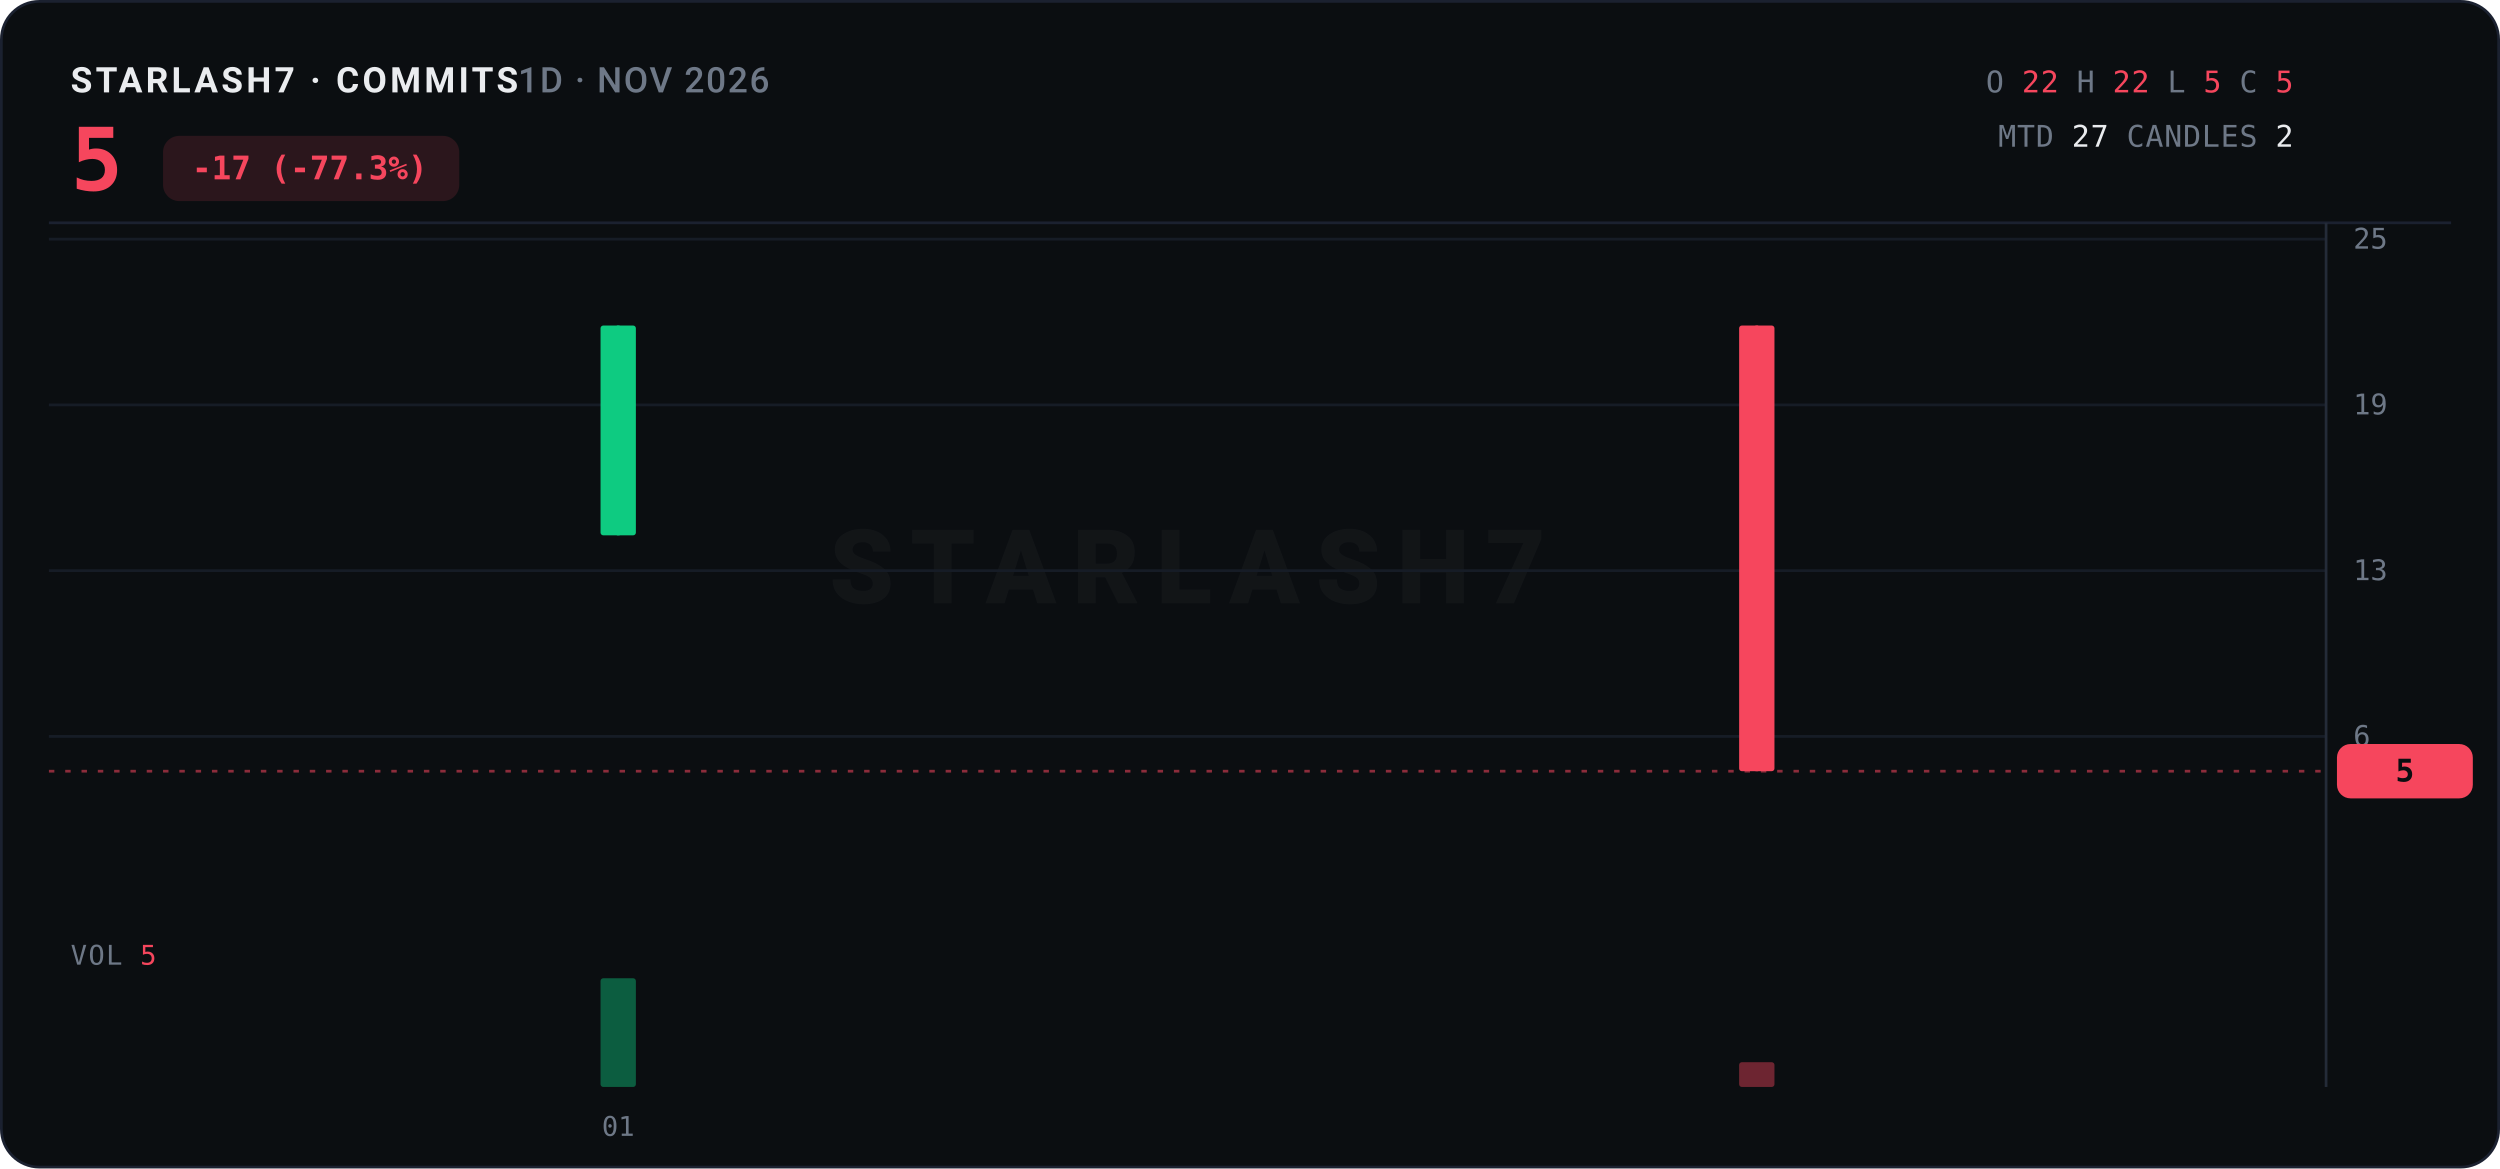
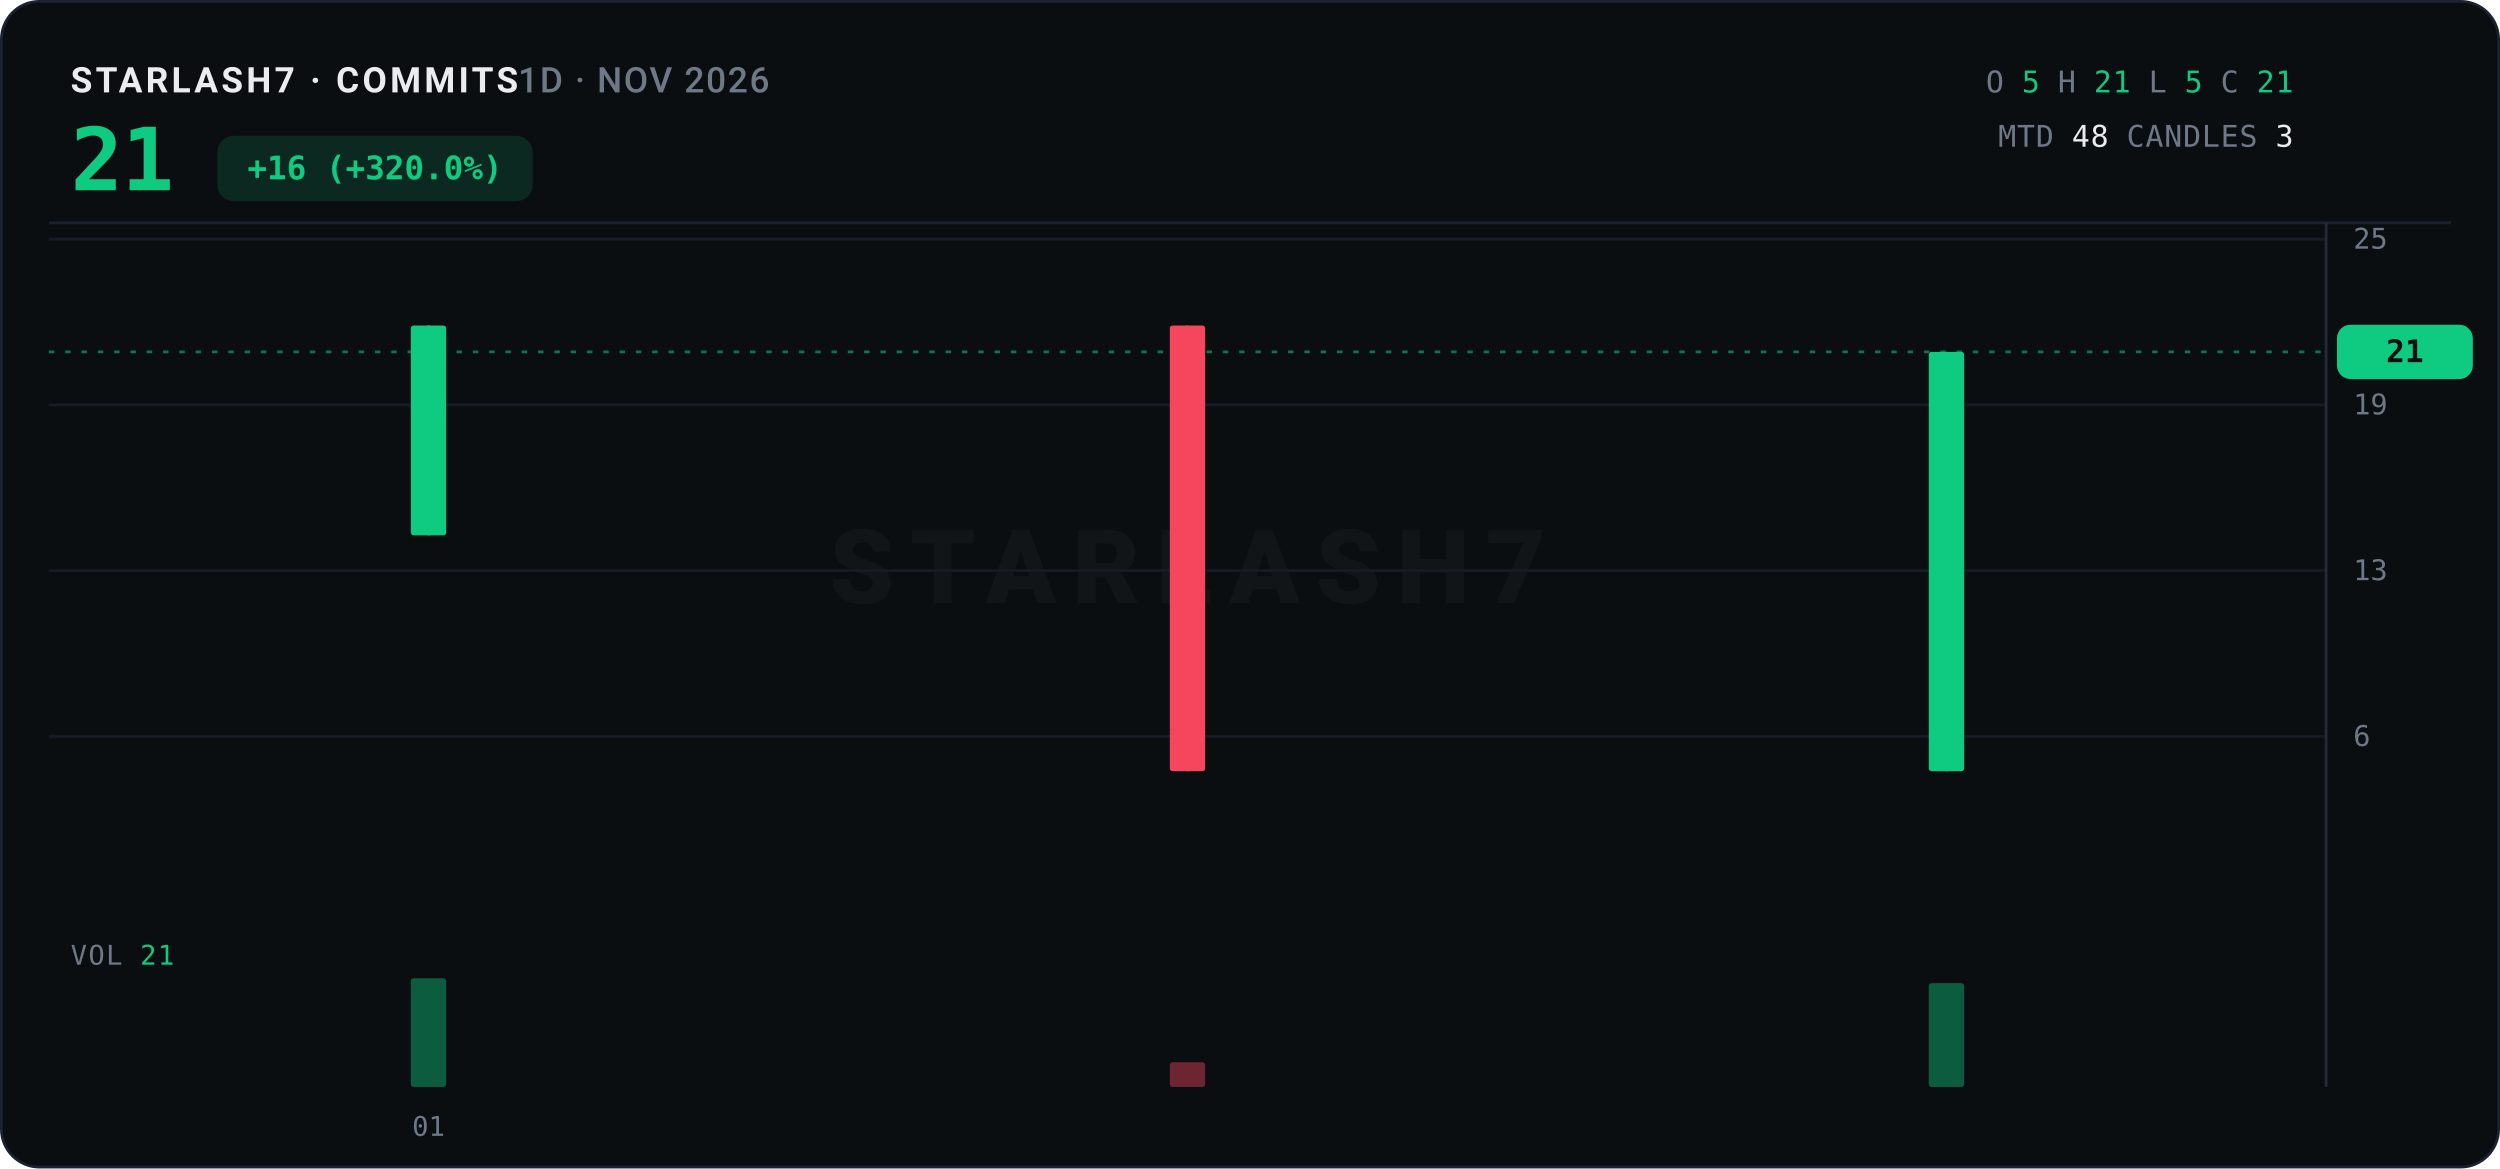
<svg xmlns="http://www.w3.org/2000/svg" width="920" height="430" viewBox="0 0 920 430">
  <rect x="0.5" y="0.5" width="919" height="429" rx="14" fill="#0B0E11" stroke="#1B2130" />
  <text x="26" y="34" font-family="ui-sans-serif,system-ui,-apple-system,'Segoe UI',Roboto,sans-serif" font-size="13" font-weight="700" letter-spacing="1.2" fill="#EAECEF">STARLASH7 · COMMITS<tspan fill="#6E7887" font-weight="500" letter-spacing="0.6">  1D · NOV 2026</tspan>
  </text>
-   <text x="26" y="70" font-family="ui-monospace,'SF Mono',SFMono-Regular,Menlo,Consolas,monospace" font-size="32" font-weight="800" fill="#F6465D" letter-spacing="-0.5">5</text>
-   <rect x="60" y="50" width="109" height="24" rx="6" fill="#F6465D" opacity="0.14" />
-   <text x="114" y="66" text-anchor="middle" font-family="ui-monospace,'SF Mono',SFMono-Regular,Menlo,Consolas,monospace" font-size="12" font-weight="700" fill="#F6465D">-17 (-77.3%)</text>
+   <text x="26" y="70" font-family="ui-monospace,'SF Mono',SFMono-Regular,Menlo,Consolas,monospace" font-size="32" font-weight="800" fill="#0ECB81" letter-spacing="-0.5">21</text>
+   <rect x="80" y="50" width="116" height="24" rx="6" fill="#0ECB81" opacity="0.14" />
+   <text x="138" y="66" text-anchor="middle" font-family="ui-monospace,'SF Mono',SFMono-Regular,Menlo,Consolas,monospace" font-size="12" font-weight="700" fill="#0ECB81">+16 (+320.0%)</text>
  <text x="844" y="34" text-anchor="end" font-family="ui-monospace,'SF Mono',SFMono-Regular,Menlo,Consolas,monospace" font-size="11" letter-spacing="0.3">
    <tspan fill="#6E7887">O</tspan>
-     <tspan fill="#F6465D">22</tspan>
+     <tspan fill="#0ECB81">5</tspan>
    <tspan fill="#6E7887">H</tspan>
-     <tspan fill="#F6465D">22</tspan>
+     <tspan fill="#0ECB81">21</tspan>
    <tspan fill="#6E7887">L</tspan>
-     <tspan fill="#F6465D">5</tspan>
+     <tspan fill="#0ECB81">5</tspan>
    <tspan fill="#6E7887">C</tspan>
-     <tspan fill="#F6465D">5</tspan>
+     <tspan fill="#0ECB81">21</tspan>
  </text>
  <text x="844" y="54" text-anchor="end" font-family="ui-monospace,'SF Mono',SFMono-Regular,Menlo,Consolas,monospace" font-size="11" letter-spacing="0.3">
    <tspan fill="#6E7887">MTD</tspan>
-     <tspan fill="#EAECEF">27</tspan>
+     <tspan fill="#EAECEF">48</tspan>
    <tspan fill="#6E7887">CANDLES</tspan>
-     <tspan fill="#EAECEF">2</tspan>
+     <tspan fill="#EAECEF">3</tspan>
  </text>
  <line x1="18" y1="82" x2="902" y2="82" stroke="#1B2130" stroke-width="1" />
  <text x="437.0" y="222.0" text-anchor="middle" font-family="ui-sans-serif,system-ui,-apple-system,'Segoe UI',Roboto,sans-serif" font-size="38" font-weight="800" letter-spacing="6" fill="#EAECEF" opacity="0.035">STARLASH7</text>
  <line x1="18" y1="271.0" x2="856" y2="271.0" stroke="#161C26" stroke-width="1" />
  <text x="866" y="274.5" font-family="ui-monospace,'SF Mono',SFMono-Regular,Menlo,Consolas,monospace" font-size="10.5" fill="#6E7887">6</text>
  <line x1="18" y1="210.0" x2="856" y2="210.0" stroke="#161C26" stroke-width="1" />
  <text x="866" y="213.5" font-family="ui-monospace,'SF Mono',SFMono-Regular,Menlo,Consolas,monospace" font-size="10.5" fill="#6E7887">13</text>
  <line x1="18" y1="149.0" x2="856" y2="149.0" stroke="#161C26" stroke-width="1" />
  <text x="866" y="152.5" font-family="ui-monospace,'SF Mono',SFMono-Regular,Menlo,Consolas,monospace" font-size="10.5" fill="#6E7887">19</text>
  <line x1="18" y1="88.0" x2="856" y2="88.0" stroke="#161C26" stroke-width="1" />
  <text x="866" y="91.5" font-family="ui-monospace,'SF Mono',SFMono-Regular,Menlo,Consolas,monospace" font-size="10.5" fill="#6E7887">25</text>
  <line x1="856" y1="82" x2="856" y2="400" stroke="#242B38" stroke-width="1" />
-   <line x1="18" y1="283.8" x2="856" y2="283.8" stroke="#F6465D" stroke-width="1" stroke-dasharray="2 4" opacity="0.55" />
-   <rect x="860" y="273.8" width="50" height="20" rx="5" fill="#F6465D" />
-   <text x="885.0" y="287.6" text-anchor="middle" font-family="ui-monospace,'SF Mono',SFMono-Regular,Menlo,Consolas,monospace" font-size="11.5" font-weight="800" fill="#0B0E11">5</text>
-   <line x1="227.5" y1="119.8" x2="227.5" y2="197.0" stroke="#0ECB81" stroke-width="1" />
-   <rect x="221.0" y="119.8" width="13.0" height="77.2" rx="1" fill="#0ECB81" />
-   <line x1="646.5" y1="119.8" x2="646.5" y2="283.8" stroke="#F6465D" stroke-width="1" />
-   <rect x="640.0" y="119.8" width="13.0" height="164.0" rx="1" fill="#F6465D" />
-   <text x="26" y="355" font-family="ui-monospace,'SF Mono',SFMono-Regular,Menlo,Consolas,monospace" font-size="10" letter-spacing="0.5" fill="#6E7887">VOL <tspan fill="#F6465D">5</tspan>
+   <line x1="18" y1="129.5" x2="856" y2="129.5" stroke="#0ECB81" stroke-width="1" stroke-dasharray="2 4" opacity="0.55" />
+   <rect x="860" y="119.5" width="50" height="20" rx="5" fill="#0ECB81" />
+   <text x="885.0" y="133.3" text-anchor="middle" font-family="ui-monospace,'SF Mono',SFMono-Regular,Menlo,Consolas,monospace" font-size="11.5" font-weight="800" fill="#0B0E11">21</text>
+   <line x1="157.7" y1="119.8" x2="157.7" y2="197.0" stroke="#0ECB81" stroke-width="1" />
+   <rect x="151.2" y="119.8" width="13.0" height="77.2" rx="1" fill="#0ECB81" />
+   <line x1="437.0" y1="119.8" x2="437.0" y2="283.8" stroke="#F6465D" stroke-width="1" />
+   <rect x="430.5" y="119.8" width="13.0" height="164.0" rx="1" fill="#F6465D" />
+   <line x1="716.3" y1="129.5" x2="716.3" y2="283.8" stroke="#0ECB81" stroke-width="1" />
+   <rect x="709.8" y="129.5" width="13.0" height="154.3" rx="1" fill="#0ECB81" />
+   <text x="26" y="355" font-family="ui-monospace,'SF Mono',SFMono-Regular,Menlo,Consolas,monospace" font-size="10" letter-spacing="0.5" fill="#6E7887">VOL <tspan fill="#0ECB81">21</tspan>
  </text>
-   <rect x="221.0" y="360.0" width="13.0" height="40.0" rx="1" fill="#0ECB81" opacity="0.42" />
-   <rect x="640.0" y="390.9" width="13.0" height="9.1" rx="1" fill="#F6465D" opacity="0.42" />
-   <text x="227.5" y="418" text-anchor="middle" font-family="ui-monospace,'SF Mono',SFMono-Regular,Menlo,Consolas,monospace" font-size="10" fill="#6E7887">01</text>
+   <rect x="151.2" y="360.0" width="13.0" height="40.0" rx="1" fill="#0ECB81" opacity="0.42" />
+   <rect x="430.5" y="390.9" width="13.0" height="9.1" rx="1" fill="#F6465D" opacity="0.42" />
+   <rect x="709.8" y="361.8" width="13.0" height="38.2" rx="1" fill="#0ECB81" opacity="0.42" />
+   <text x="157.7" y="418" text-anchor="middle" font-family="ui-monospace,'SF Mono',SFMono-Regular,Menlo,Consolas,monospace" font-size="10" fill="#6E7887">01</text>
</svg>
